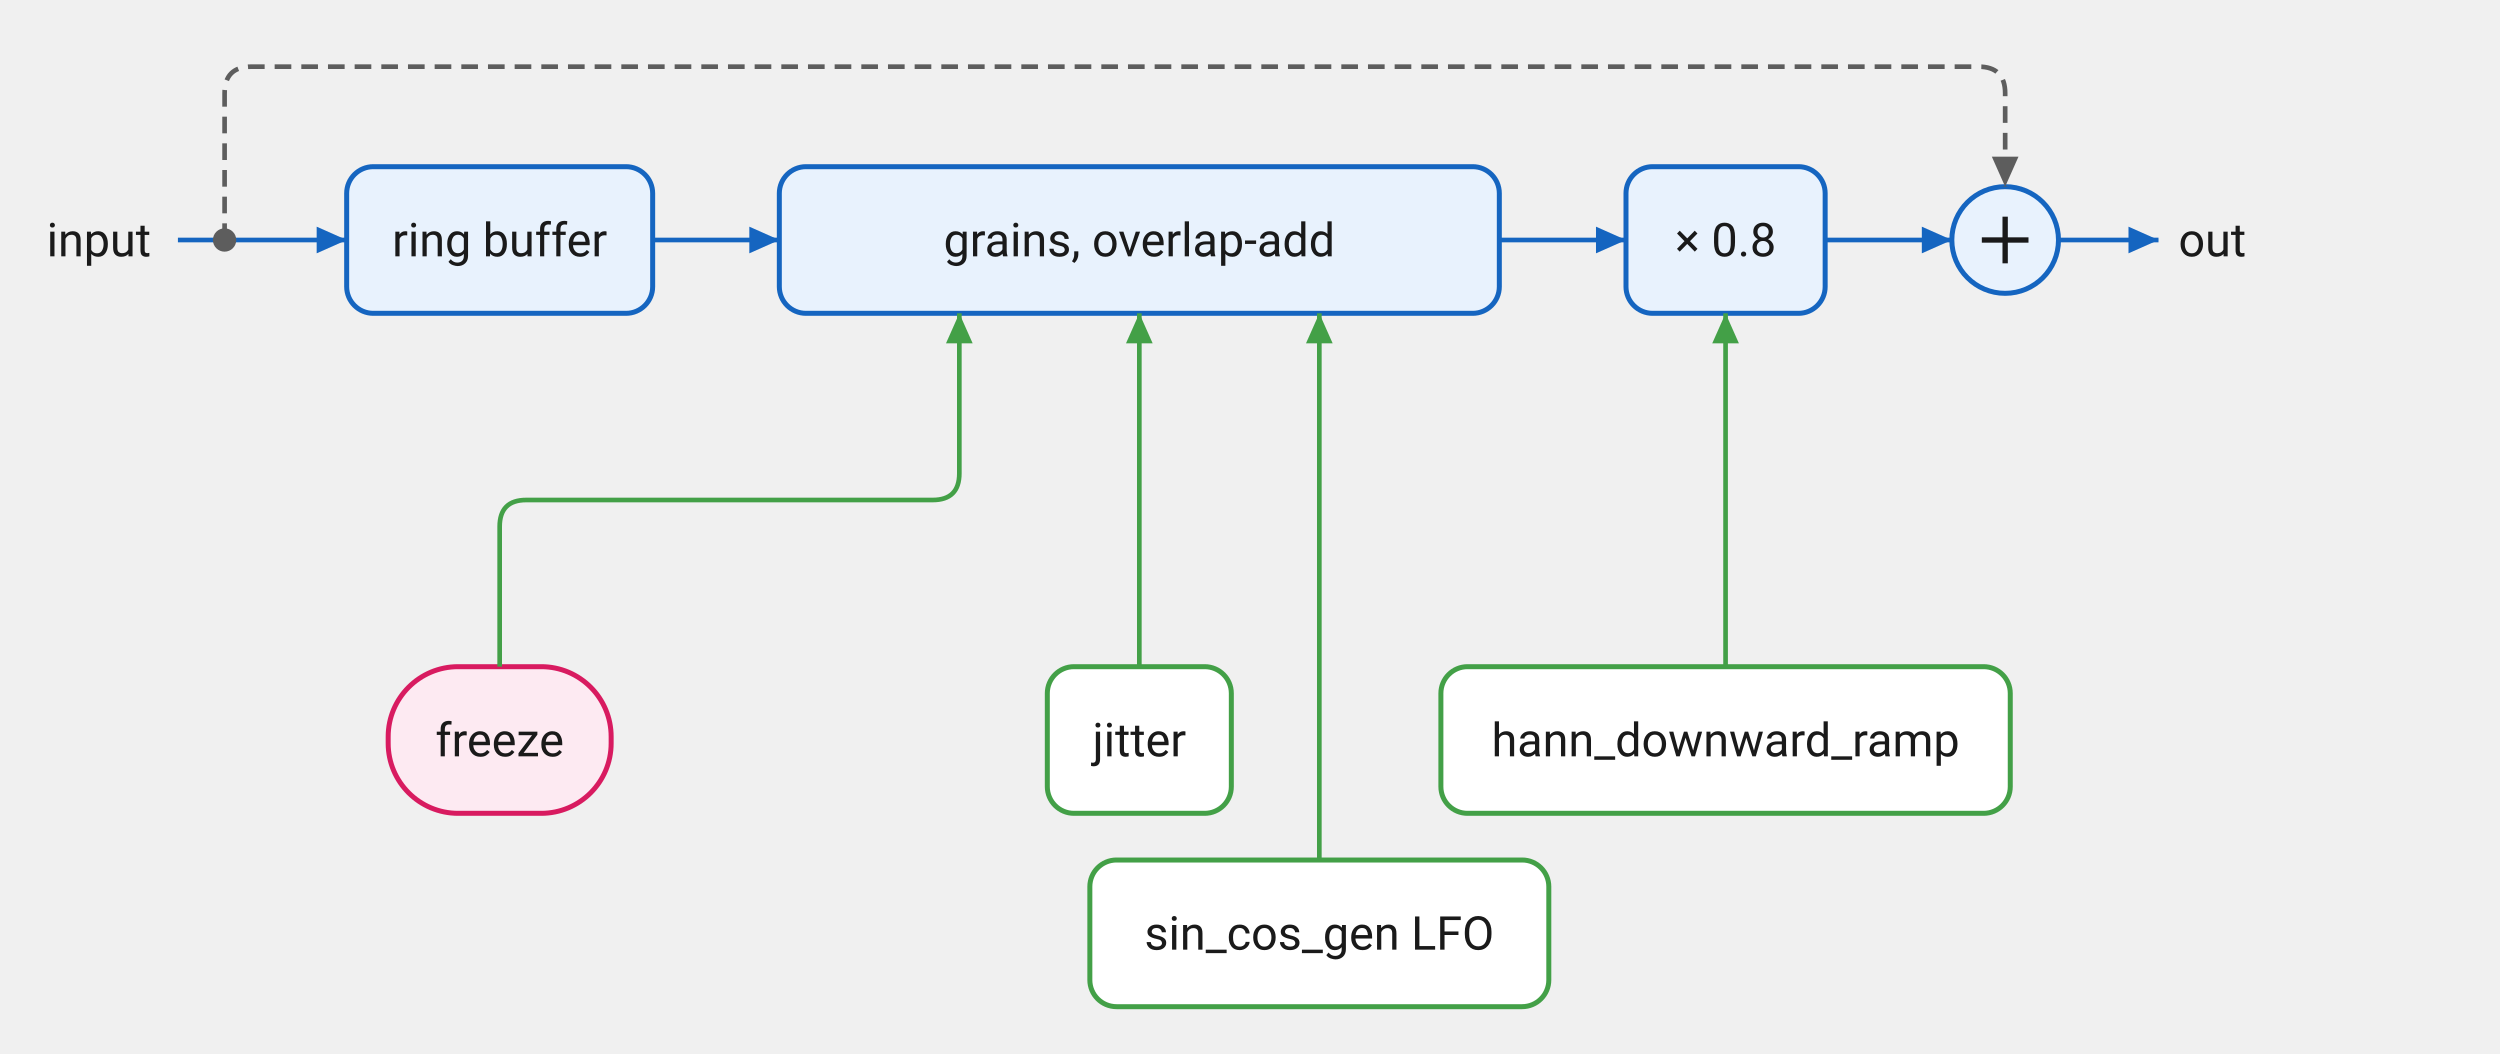
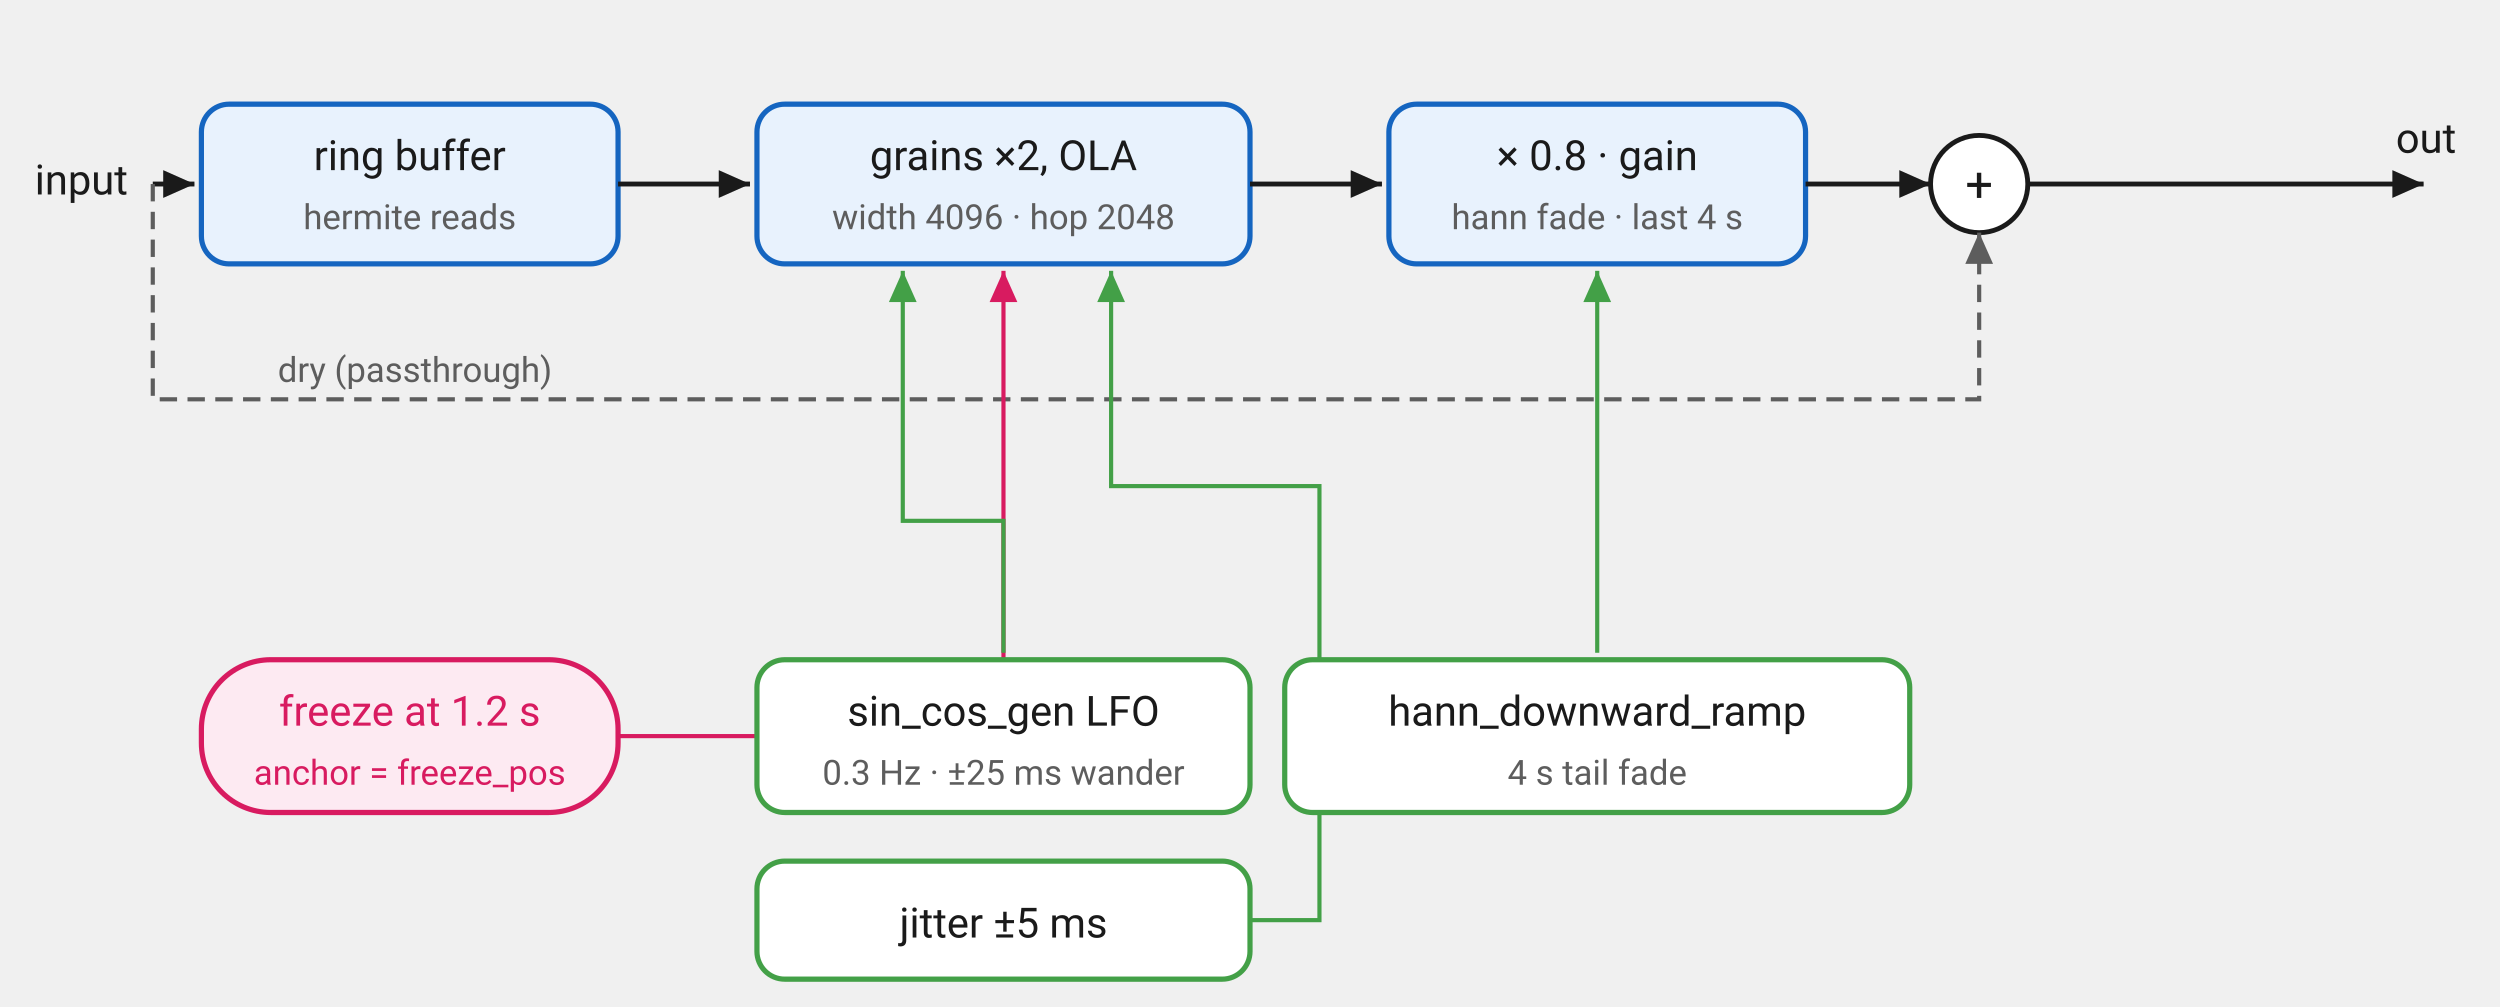
- <svg xmlns="http://www.w3.org/2000/svg" width="750" height="316" viewBox="0 0 750 316" font-family="-apple-system, BlinkMacSystemFont, &quot;Segoe UI&quot;, Roboto, Helvetica, Arial, sans-serif, &quot;Apple Color Emoji&quot;, &quot;Segoe UI Emoji&quot;, &quot;Segoe UI Symbol&quot;" font-size="14">
-   <rect x="104" y="50" width="91.797" height="44" rx="8" fill="#e8f2fd" stroke="#1565c0" stroke-width="1.5" />
-   <text x="149.898" y="76.9" text-anchor="middle" fill="#1a1a1a">ring buffer</text>
-   <rect x="233.797" y="50" width="216" height="44" rx="8" fill="#e8f2fd" stroke="#1565c0" stroke-width="1.5" />
-   <text x="341.797" y="76.9" text-anchor="middle" fill="#1a1a1a">grains, overlap-add</text>
-   <rect x="487.797" y="50" width="59.75" height="44" rx="8" fill="#e8f2fd" stroke="#1565c0" stroke-width="1.5" />
-   <text x="517.672" y="76.9" text-anchor="middle" fill="#1a1a1a">× 0.8</text>
-   <circle cx="601.547" cy="72" r="16" fill="#e8f2fd" stroke="#1565c0" stroke-width="1.5" />
-   <line x1="594.547" y1="72" x2="608.547" y2="72" stroke="#1a1a1a" stroke-width="1.6" />
-   <line x1="601.547" y1="65" x2="601.547" y2="79" stroke="#1a1a1a" stroke-width="1.6" />
-   <rect x="116.453" y="200" width="66.891" height="44" rx="21" fill="#fdeaf2" stroke="#d81b60" stroke-width="1.5" />
-   <text x="149.898" y="226.9" text-anchor="middle" fill="#1a1a1a">freeze</text>
-   <rect x="314.195" y="200" width="55.203" height="44" rx="8" fill="#ffffff" stroke="#43a047" stroke-width="1.5" />
-   <text x="341.797" y="226.9" text-anchor="middle" fill="#1a1a1a">jitter</text>
-   <rect x="432.266" y="200" width="170.812" height="44" rx="8" fill="#ffffff" stroke="#43a047" stroke-width="1.5" />
-   <text x="517.672" y="226.9" text-anchor="middle" fill="#1a1a1a">hann_downward_ramp</text>
-   <rect x="326.953" y="258" width="137.688" height="44" rx="8" fill="#ffffff" stroke="#43a047" stroke-width="1.5" />
-   <text x="395.797" y="284.9" text-anchor="middle" fill="#1a1a1a">sin_cos_gen LFO</text>
-   <line x1="53.375" y1="72" x2="104" y2="72" stroke="#1565c0" stroke-width="1.4" />
-   <line x1="195.797" y1="72" x2="233.797" y2="72" stroke="#1565c0" stroke-width="1.4" />
-   <line x1="449.797" y1="72" x2="487.797" y2="72" stroke="#1565c0" stroke-width="1.4" />
-   <line x1="547.547" y1="72" x2="585.547" y2="72" stroke="#1565c0" stroke-width="1.4" />
-   <line x1="617.547" y1="72" x2="647.547" y2="72" stroke="#1565c0" stroke-width="1.4" />
-   <path d="M 67.38 72 L 67.38 28 Q 67.38 20 75.38 20 L 593.55 20 Q 601.55 20 601.55 28 L 601.55 56" fill="none" stroke="#5d5d5d" stroke-width="1.4" stroke-dasharray="5,3" />
-   <path d="M 149.9 200 L 149.9 158 Q 149.9 150 157.9 150 L 279.8 150 Q 287.8 150 287.8 142 L 287.8 94" fill="none" stroke="#43a047" stroke-width="1.4" />
-   <line x1="341.797" y1="200" x2="341.797" y2="94" stroke="#43a047" stroke-width="1.4" />
-   <line x1="395.797" y1="258" x2="395.797" y2="94" stroke="#43a047" stroke-width="1.4" />
-   <line x1="517.672" y1="200" x2="517.672" y2="94" stroke="#43a047" stroke-width="1.4" />
-   <circle cx="67.375" cy="72" r="3.5" fill="#5d5d5d" />
-   <text x="14" y="76.9" fill="#1a1a1a">input</text>
-   <text x="653.547" y="76.9" fill="#1a1a1a">out</text>
-   <polygon points="104,72 95,76 95,68" fill="#1565c0" />
-   <polygon points="233.797,72 224.797,76 224.797,68" fill="#1565c0" />
-   <polygon points="487.797,72 478.797,76 478.797,68" fill="#1565c0" />
-   <polygon points="585.547,72 576.547,76 576.547,68" fill="#1565c0" />
-   <polygon points="647.547,72 638.547,76 638.547,68" fill="#1565c0" />
-   <polygon points="601.547,56 597.547,47 605.547,47" fill="#5d5d5d" />
-   <polygon points="287.797,94 291.797,103 283.797,103" fill="#43a047" />
-   <polygon points="341.797,94 345.797,103 337.797,103" fill="#43a047" />
-   <polygon points="395.797,94 399.797,103 391.797,103" fill="#43a047" />
-   <polygon points="517.672,94 521.672,103 513.672,103" fill="#43a047" />
+ <svg xmlns="http://www.w3.org/2000/svg" width="720" height="290" viewBox="0 0 720 290" font-family="-apple-system, BlinkMacSystemFont, &quot;Segoe UI&quot;, Roboto, Helvetica, Arial, sans-serif, &quot;Apple Color Emoji&quot;, &quot;Segoe UI Emoji&quot;, &quot;Segoe UI Symbol&quot;" font-size="12">
+   <text x="10" y="56" fill="#1a1a1a">input</text>
+   <rect x="58" y="30" width="120" height="46" rx="8" fill="#e8f2fd" stroke="#1565c0" stroke-width="1.5" />
+   <text x="118" y="49" text-anchor="middle" fill="#1a1a1a">ring buffer</text>
+   <text x="118" y="66" text-anchor="middle" fill="#5d5d5d" font-size="10">hermite reads</text>
+   <rect x="218" y="30" width="142" height="46" rx="8" fill="#e8f2fd" stroke="#1565c0" stroke-width="1.5" />
+   <text x="289" y="49" text-anchor="middle" fill="#1a1a1a">grains ×2, OLA</text>
+   <text x="289" y="66" text-anchor="middle" fill="#5d5d5d" font-size="10">width 4096 · hop 2048</text>
+   <rect x="400" y="30" width="120" height="46" rx="8" fill="#e8f2fd" stroke="#1565c0" stroke-width="1.5" />
+   <text x="460" y="49" text-anchor="middle" fill="#1a1a1a">× 0.8 · gain</text>
+   <text x="460" y="66" text-anchor="middle" fill="#5d5d5d" font-size="10">hann fade · last 4 s</text>
+   <line x1="44" y1="53" x2="56" y2="53" stroke="#1a1a1a" stroke-width="1.4" />
+   <line x1="178" y1="53" x2="216" y2="53" stroke="#1a1a1a" stroke-width="1.4" />
+   <line x1="360" y1="53" x2="398" y2="53" stroke="#1a1a1a" stroke-width="1.4" />
+   <line x1="520" y1="53" x2="556" y2="53" stroke="#1a1a1a" stroke-width="1.4" />
+   <circle cx="570" cy="53" r="14" fill="white" stroke="#1a1a1a" stroke-width="1.4" />
+   <text x="570" y="58" text-anchor="middle" fill="#1a1a1a" font-size="14">+</text>
+   <line x1="584" y1="53" x2="698" y2="53" stroke="#1a1a1a" stroke-width="1.4" />
+   <text x="690" y="44" fill="#1a1a1a">out</text>
+   <path d="M 44 53 L 44 115 L 570 115 L 570 67" fill="none" stroke="#5d5d5d" stroke-width="1.2" stroke-dasharray="5,3" />
+   <text x="80" y="110" fill="#5d5d5d" font-size="10">dry (passthrough)</text>
+   <rect x="58" y="190" width="120" height="44" rx="20" fill="#fdeaf2" stroke="#d81b60" stroke-width="1.5" />
+   <text x="118" y="209" text-anchor="middle" fill="#d81b60">freeze at 1.2 s</text>
+   <text x="118" y="226" text-anchor="middle" fill="#d81b60" font-size="10">anchor = freeze_pos</text>
+   <path d="M 178 212 L 289 212 L 289 78" fill="none" stroke="#d81b60" stroke-width="1.2" />
+   <rect x="218" y="190" width="142" height="44" rx="8" fill="#ffffff" stroke="#43a047" stroke-width="1.5" />
+   <text x="289" y="209" text-anchor="middle" fill="#1a1a1a">sin_cos_gen LFO</text>
+   <text x="289" y="226" text-anchor="middle" fill="#5d5d5d" font-size="10">0.3 Hz · ±25 ms wander</text>
+   <path d="M 289 188 L 289 150 L 260 150 L 260 78" fill="none" stroke="#43a047" stroke-width="1.2" />
+   <rect x="218" y="248" width="142" height="34" rx="8" fill="#ffffff" stroke="#43a047" stroke-width="1.5" />
+   <text x="289" y="270" text-anchor="middle" fill="#1a1a1a">jitter ±5 ms</text>
+   <path d="M 360 265 L 380 265 L 380 140 L 320 140 L 320 78" fill="none" stroke="#43a047" stroke-width="1.2" />
+   <rect x="370" y="190" width="180" height="44" rx="8" fill="#ffffff" stroke="#43a047" stroke-width="1.5" />
+   <text x="460" y="209" text-anchor="middle" fill="#1a1a1a">hann_downward_ramp</text>
+   <text x="460" y="226" text-anchor="middle" fill="#5d5d5d" font-size="10">4 s tail fade</text>
+   <line x1="460" y1="188" x2="460" y2="78" stroke="#43a047" stroke-width="1.2" />
+   <polygon points="56.00,53.00 47.00,57.00 47.00,49.00" fill="#1a1a1a" />
+   <polygon points="216.00,53.00 207.00,57.00 207.00,49.00" fill="#1a1a1a" />
+   <polygon points="398.00,53.00 389.00,57.00 389.00,49.00" fill="#1a1a1a" />
+   <polygon points="556.00,53.00 547.00,57.00 547.00,49.00" fill="#1a1a1a" />
+   <polygon points="698.00,53.00 689.00,57.00 689.00,49.00" fill="#1a1a1a" />
+   <polygon points="460.00,78.00 464.00,87.00 456.00,87.00" fill="#43a047" />
+   <polygon points="570.00,67.00 574.00,76.00 566.00,76.00" fill="#5d5d5d" />
+   <polygon points="289.00,78.00 293.00,87.00 285.00,87.00" fill="#d81b60" />
+   <polygon points="260.00,78.00 264.00,87.00 256.00,87.00" fill="#43a047" />
+   <polygon points="320.00,78.00 324.00,87.00 316.00,87.00" fill="#43a047" />
</svg>
